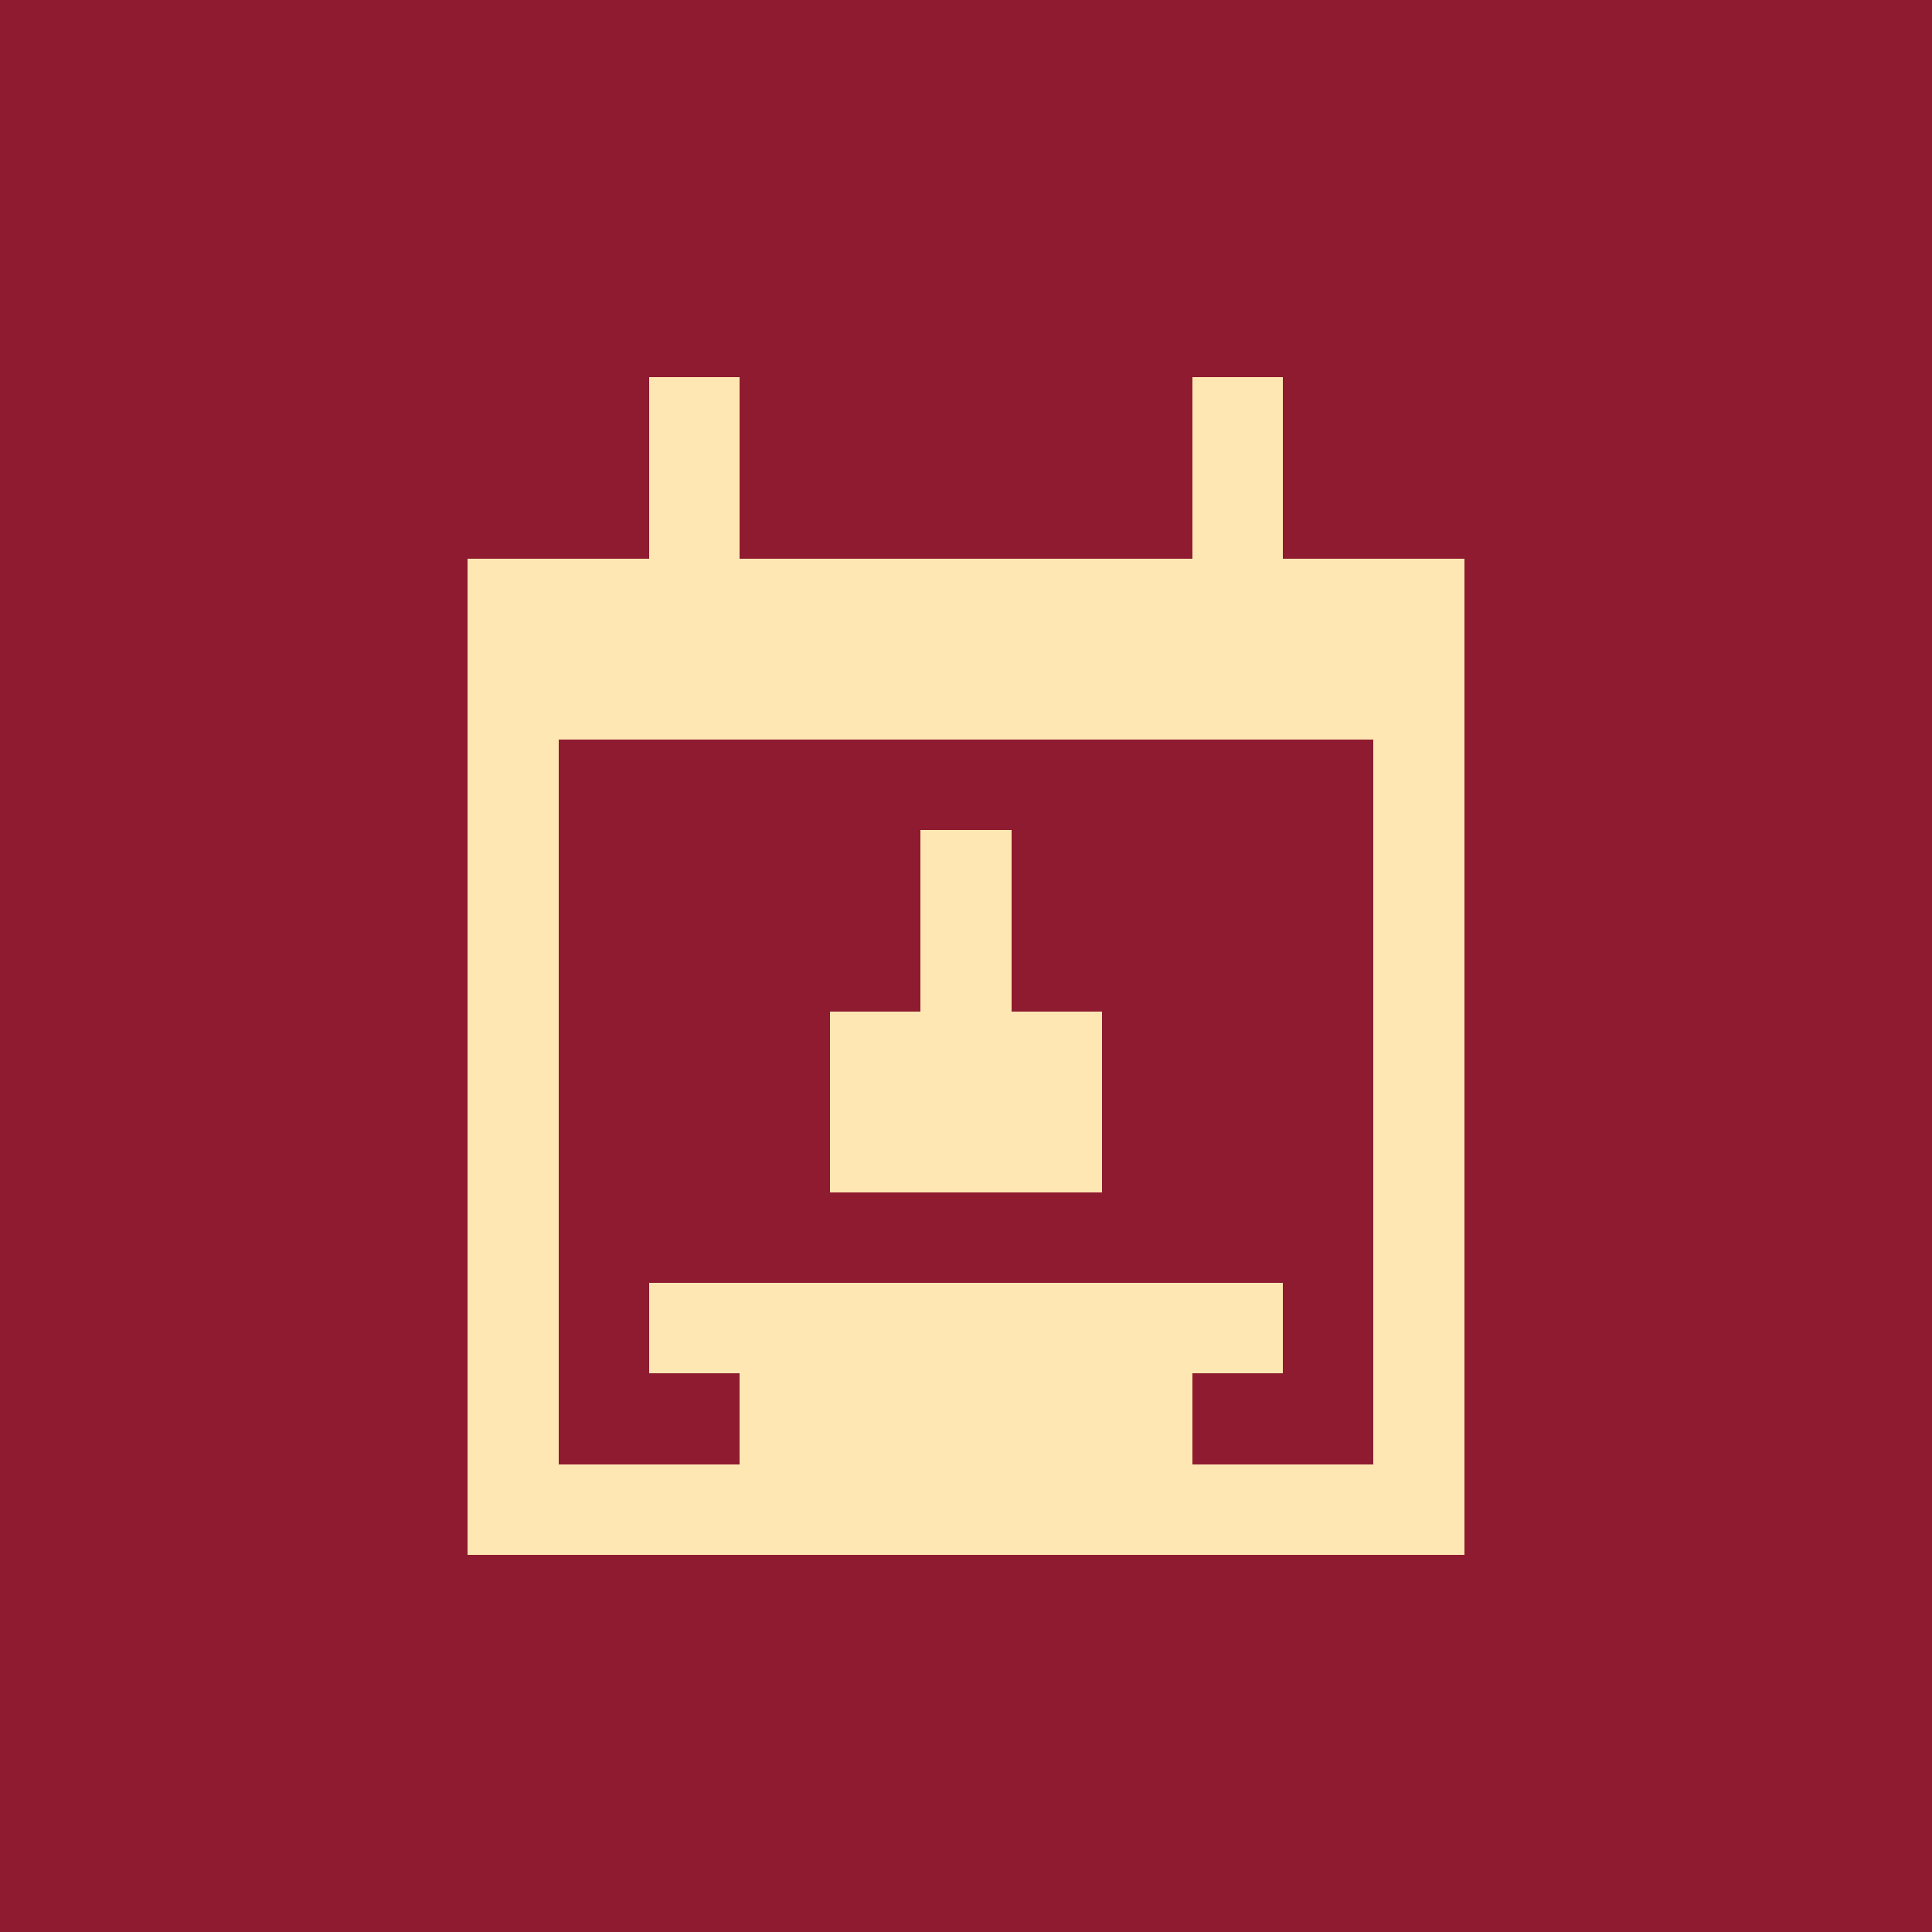
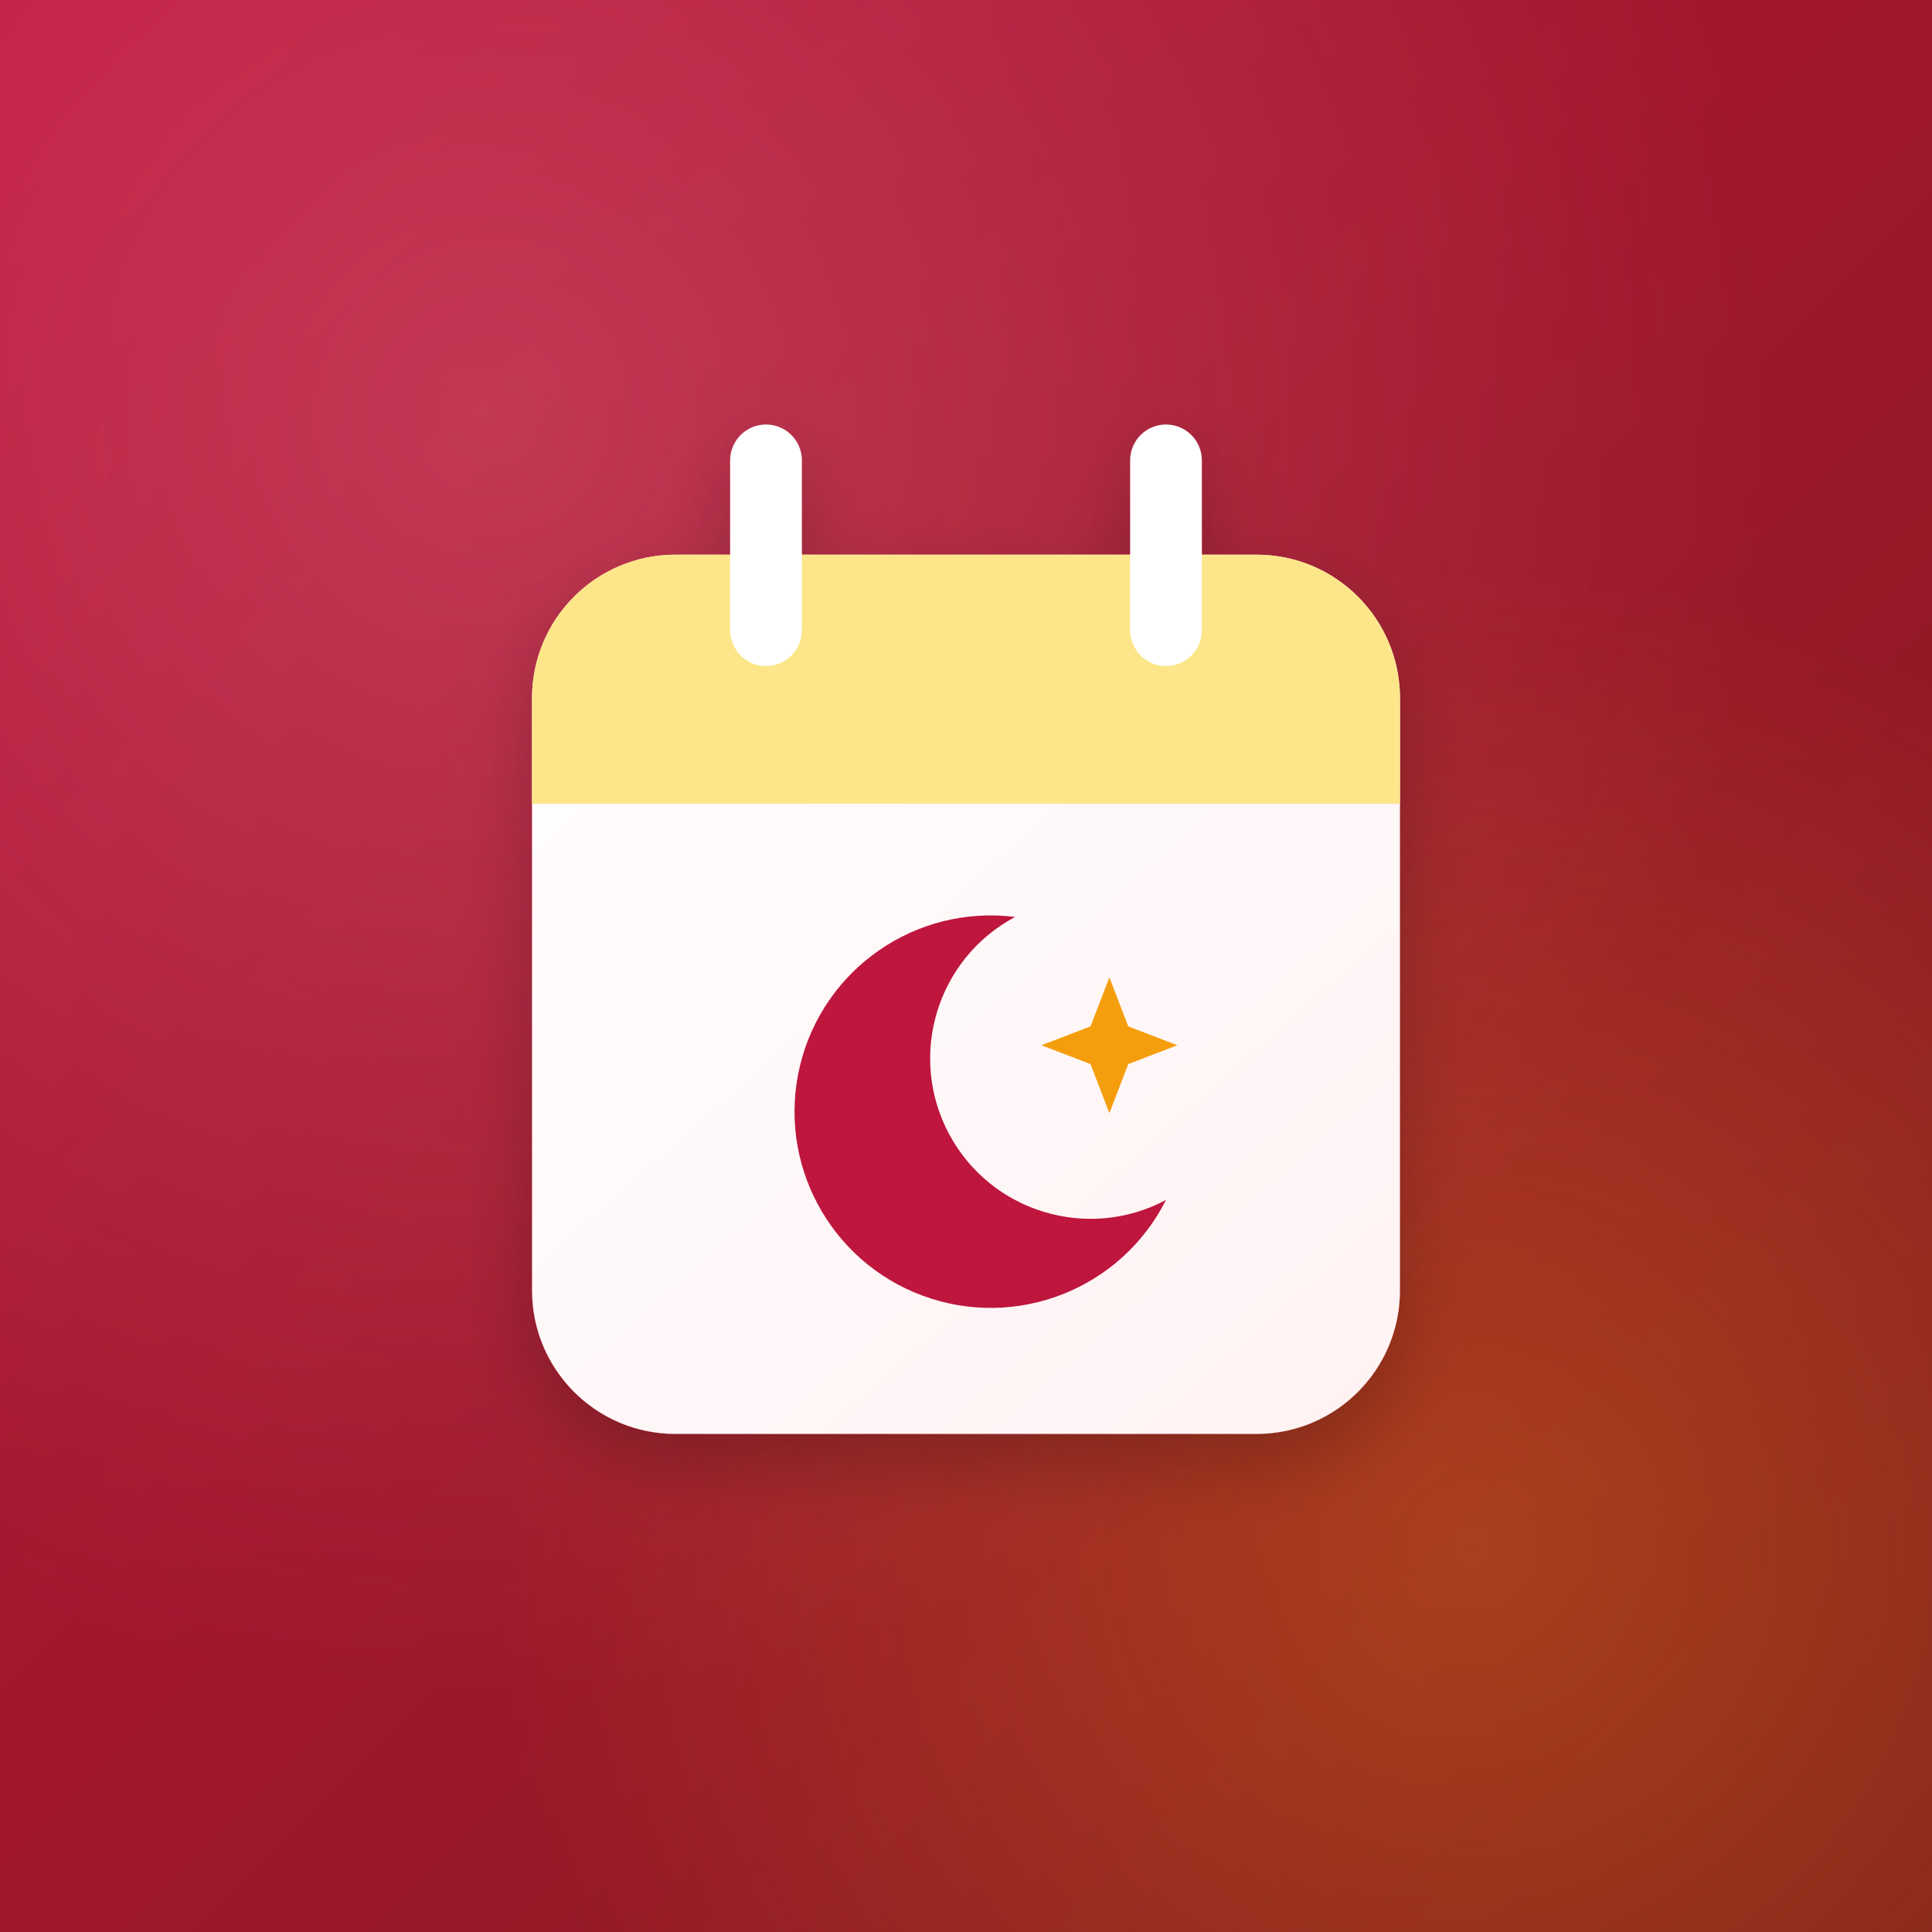
- <svg xmlns="http://www.w3.org/2000/svg" viewBox="0 0 1024 1024" shape-rendering="crispEdges">
-   <rect width="1024" height="1024" fill="#8E1B30" />
-   <path fill="#FFE7B3" d="M344 200h48v96h-48zM632 200h48v96h-48zM248 296h528v96h-528zM248 392h48v432h-48zM728 392h48v432h-48zM296 776h432v48h-432zM488 440h48v96h-48zM440 536h144v96h-144zM344 680h336v48h-336zM392 728h240v48h-240z" />
+ <svg xmlns="http://www.w3.org/2000/svg" viewBox="0 0 1024 1024" width="1024" height="1024">
+   <defs>
+     <linearGradient id="bgGrad" x1="0" y1="0" x2="1024" y2="1024" gradientUnits="userSpaceOnUse">
+       <stop offset="0%" stop-color="#BE123C" />
+       <stop offset="100%" stop-color="#7F1D1D" />
+     </linearGradient>
+     <radialGradient id="topGlow" cx="260" cy="220" r="680" gradientUnits="userSpaceOnUse">
+       <stop offset="0%" stop-color="#FDA4AF" stop-opacity="0.25" />
+       <stop offset="100%" stop-color="#FDA4AF" stop-opacity="0" />
+     </radialGradient>
+     <radialGradient id="botGlow" cx="780" cy="820" r="520" gradientUnits="userSpaceOnUse">
+       <stop offset="0%" stop-color="#F59E0B" stop-opacity="0.28" />
+       <stop offset="100%" stop-color="#F59E0B" stop-opacity="0" />
+     </radialGradient>
+     <filter id="sh" x="-20%" y="-20%" width="140%" height="140%">
+       <feDropShadow dx="0" dy="16" stdDeviation="20" flood-color="#000000" flood-opacity="0.22" />
+     </filter>
+     <linearGradient id="fg" x1="256" y1="220" x2="768" y2="800" gradientUnits="userSpaceOnUse">
+       <stop offset="0%" stop-color="#FFFFFF" />
+       <stop offset="100%" stop-color="#FFF1F2" />
+     </linearGradient>
+   </defs>
+   <rect width="1024" height="1024" fill="url(#bgGrad)" />
+   <rect width="1024" height="1024" fill="url(#topGlow)" />
+   <rect width="1024" height="1024" fill="url(#botGlow)" />
+   <g filter="url(#sh)">
+     <rect x="282" y="294" width="460" height="466" rx="76" fill="url(#fg)" />
+     <path d="M 282 370 C 282 328 316 294 358 294 H 666 C 708 294 742 328 742 370 V 426 H 282 Z" fill="#FDE68A" />
+     <line x1="406" y1="244" x2="406" y2="334" stroke="#FFFFFF" stroke-width="38" stroke-linecap="round" />
+     <line x1="618" y1="244" x2="618" y2="334" stroke="#FFFFFF" stroke-width="38" stroke-linecap="round" />
+     <path d="M 538 486 A 104 104 0 1 0 618 636 A 82 82 0 1 1 538 486 Z" fill="#BE123C" />
+     <path d="M 588 518 L 598 544 L 624 554 L 598 564 L 588 590 L 578 564 L 552 554 L 578 544 Z" fill="#F59E0B" />
+   </g>
</svg>
